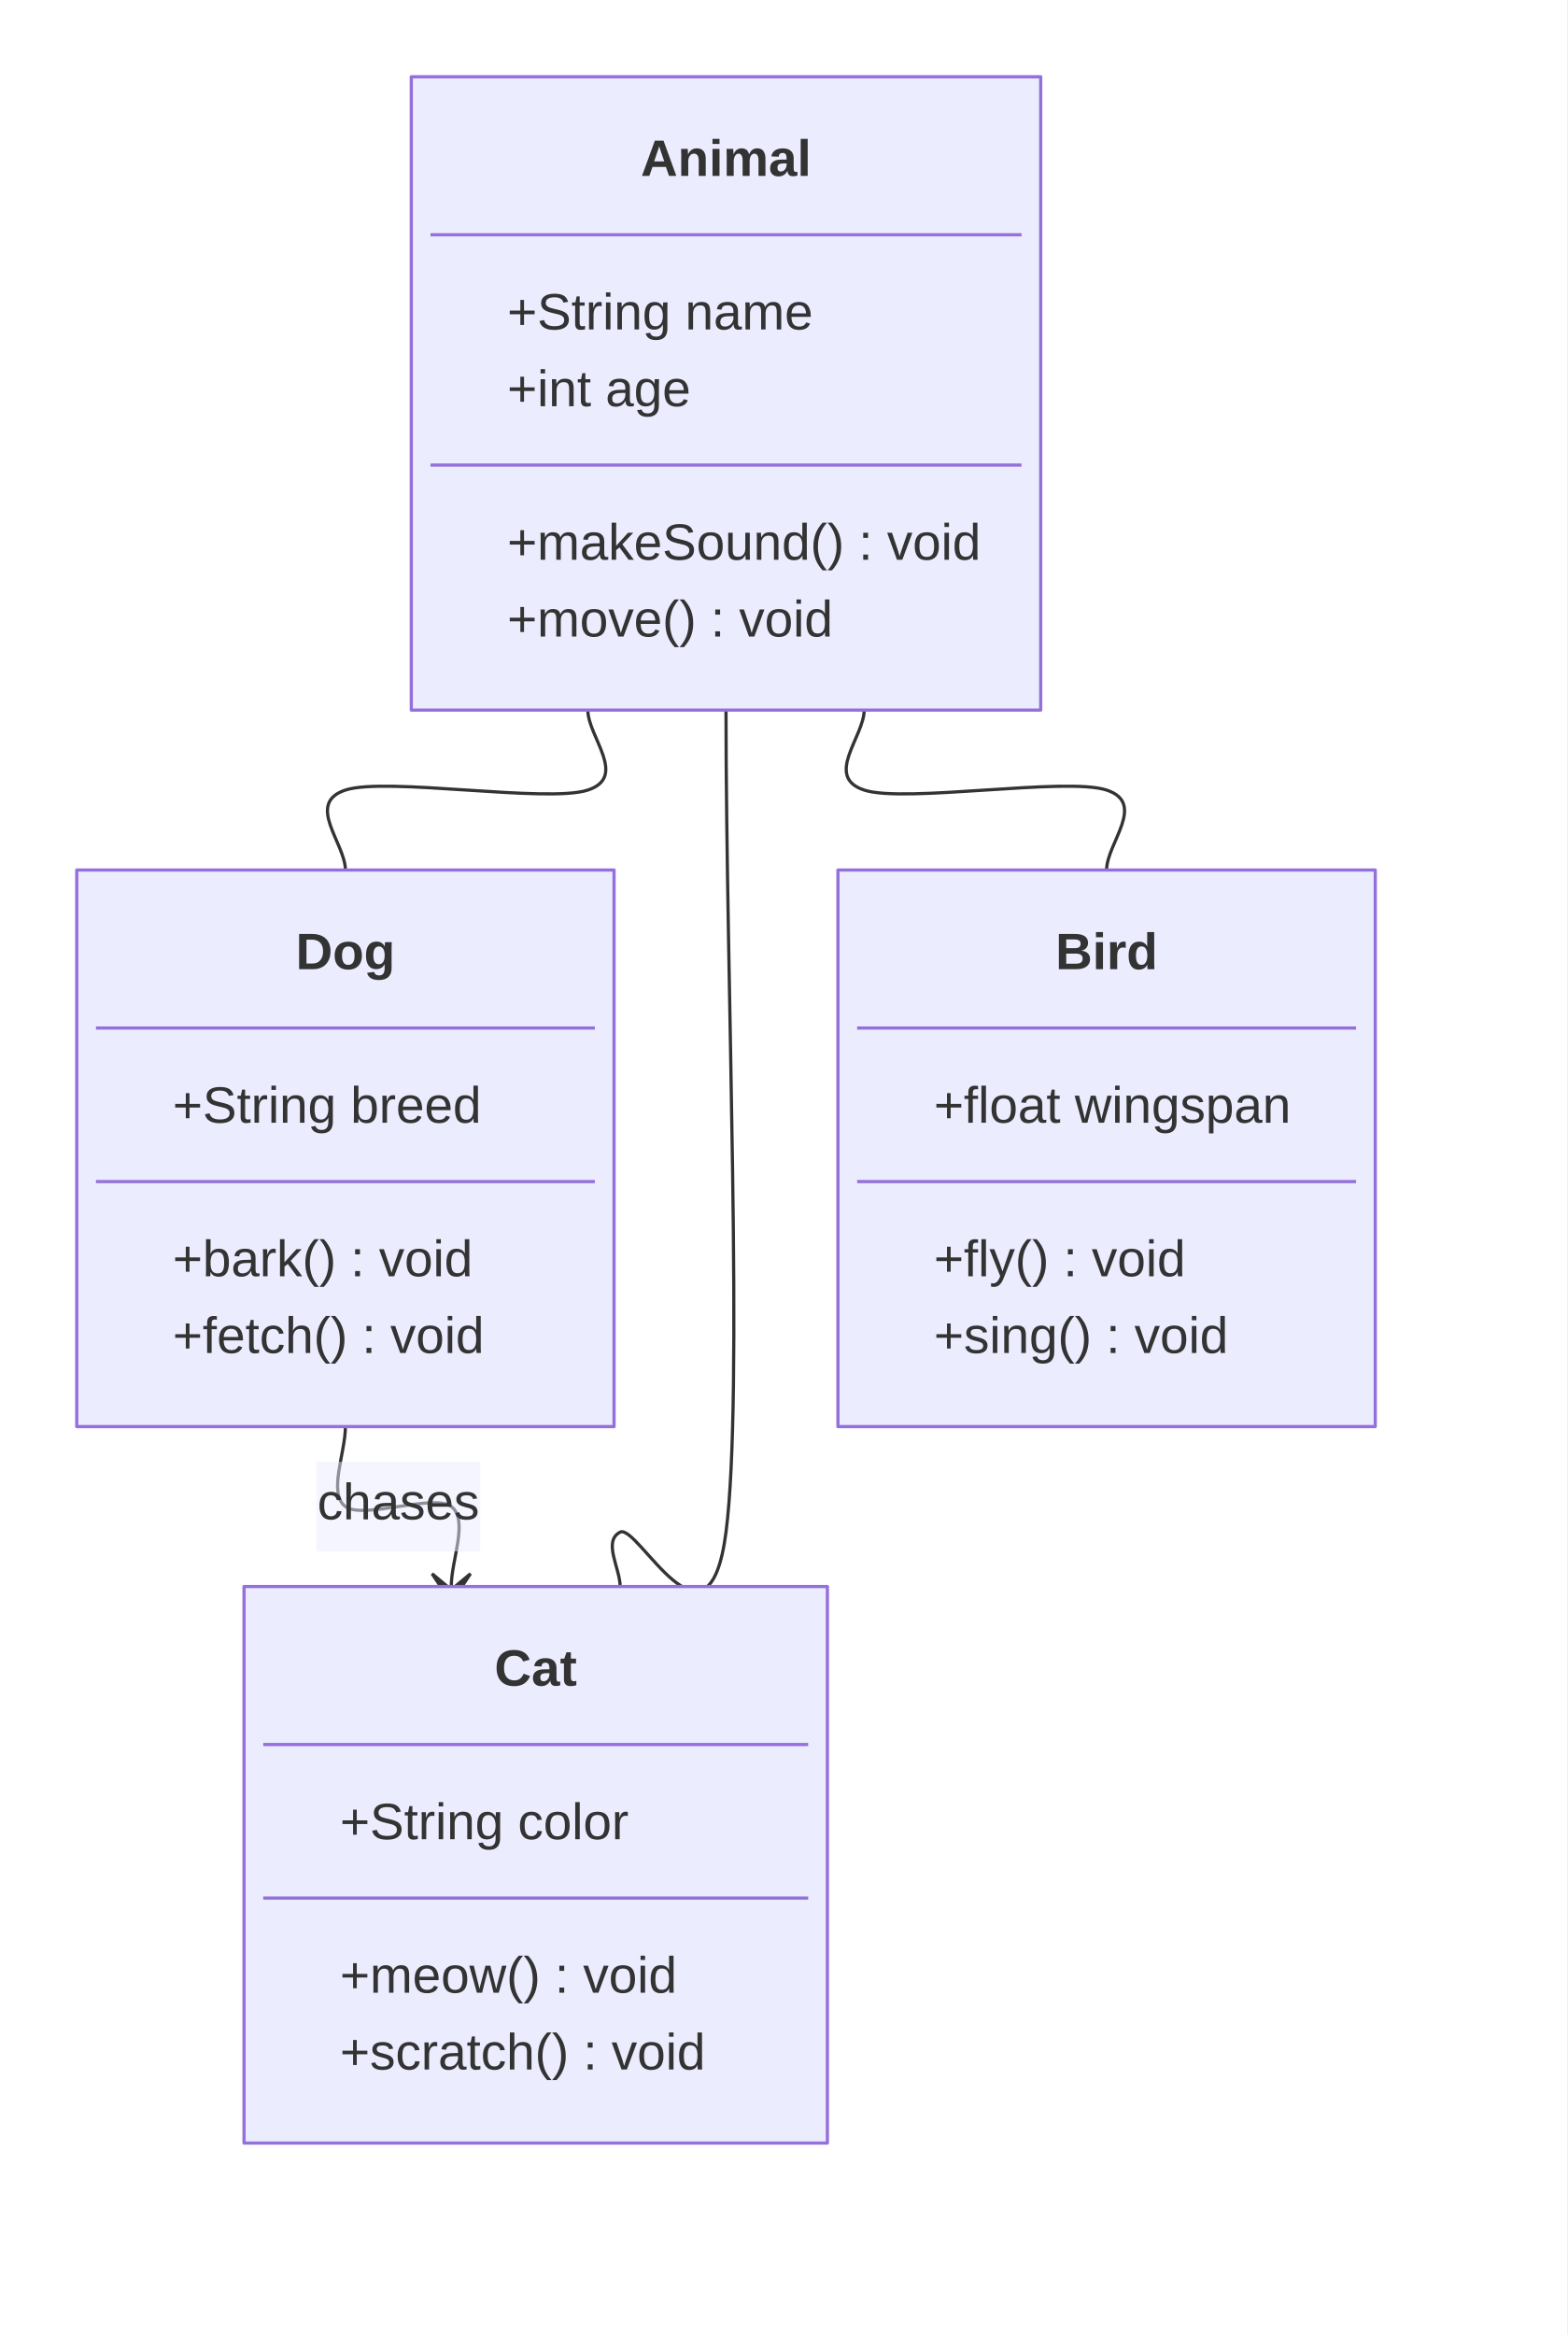
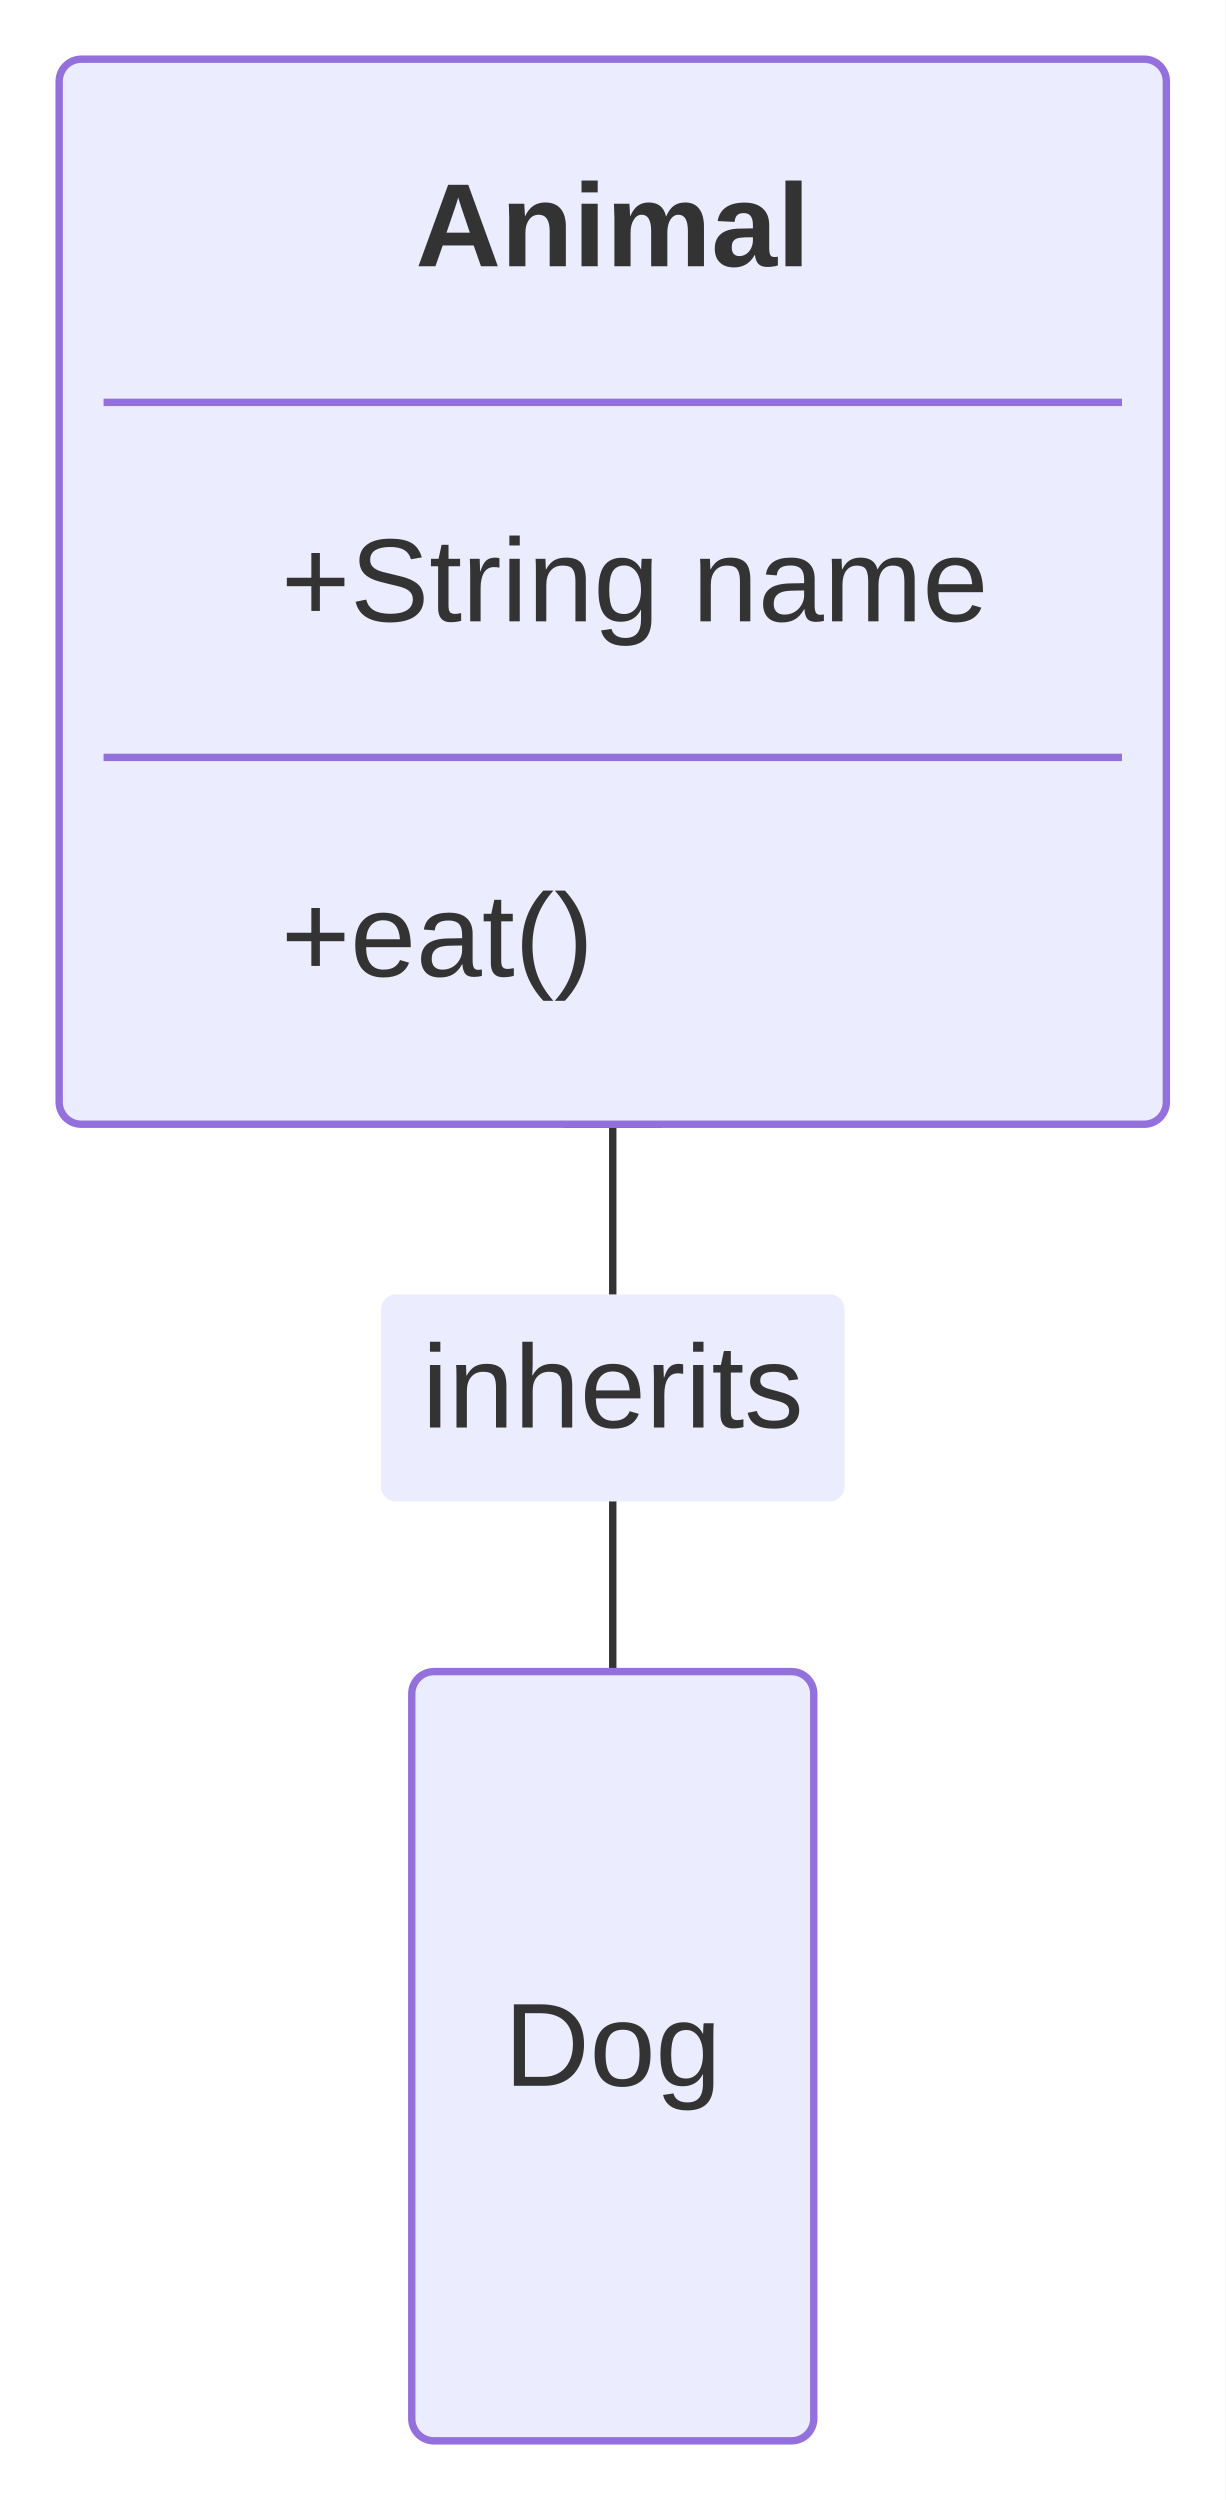
- <svg xmlns="http://www.w3.org/2000/svg" width="490" height="730" viewBox="0 0 490 730">
-   <rect width="100%" height="100%" fill="#FFFFFF" />
+ <svg xmlns="http://www.w3.org/2000/svg" width="165.688" height="338" viewBox="0 0 165.688 338">
+   <rect x="0" y="0" width="165.688" height="338" fill="#FFFFFF" />
  <defs>
    <marker id="arrow-0" viewBox="0 0 10 10" refX="5" refY="5" markerUnits="userSpaceOnUse" markerWidth="8" markerHeight="8" orient="auto">
      <path d="M 0 0 L 10 5 L 0 10 z" fill="#333333" />
    </marker>
    <marker id="arrow-start-0" viewBox="0 0 10 10" refX="4.5" refY="5" markerUnits="userSpaceOnUse" markerWidth="8" markerHeight="8" orient="auto">
      <path d="M 0 5 L 10 10 L 10 0 z" fill="#333333" />
    </marker>
    <marker id="arrow-class-open-0" viewBox="0 0 20 14" refX="1" refY="7" markerUnits="userSpaceOnUse" markerWidth="20" markerHeight="14" orient="auto">
      <path d="M 1 7 L 18 13 V 1 Z" fill="none" stroke="#333333" />
    </marker>
    <marker id="arrow-class-open-start-0" viewBox="0 0 20 14" refX="18" refY="7" markerUnits="userSpaceOnUse" markerWidth="20" markerHeight="14" orient="auto">
      <path d="M 1 7 L 18 13 V 1 Z" fill="none" stroke="#333333" />
    </marker>
    <marker id="arrow-class-dep-0" viewBox="0 0 20 14" refX="13" refY="7" markerUnits="userSpaceOnUse" markerWidth="20" markerHeight="14" orient="auto">
      <path d="M 18 7 L 9 13 L 14 7 L 9 1 Z" fill="#333333" stroke="#333333" />
    </marker>
    <marker id="arrow-class-dep-start-0" viewBox="0 0 20 14" refX="6" refY="7" markerUnits="userSpaceOnUse" markerWidth="20" markerHeight="14" orient="auto">
      <path d="M 5 7 L 9 13 L 1 7 L 9 1 Z" fill="#333333" stroke="#333333" />
    </marker>
  </defs>
-   <path d="M 183.800,222.000C183.800,230.333,196.433,242.833,183.800,247.000C171.167,251.167,120.633,242.833,108.000,247.000C95.367,251.167,108.000,263.667,108.000,272.000" fill="none" stroke="#333333" stroke-width="1" marker-start="url(#arrow-class-open-start-0)" stroke-linecap="round" stroke-linejoin="round" />
-   <path d="M 227.000,222.000C227.000,307.667,232.517,436.167,227.000,479.000C221.483,521.833,199.417,476.167,193.900,479.000C188.383,481.833,193.900,490.333,193.900,496.000" fill="none" stroke="#333333" stroke-width="1" marker-start="url(#arrow-class-open-start-0)" stroke-linecap="round" stroke-linejoin="round" />
-   <path d="M 270.200,222.000C270.200,230.333,257.567,242.833,270.200,247.000C282.833,251.167,333.367,242.833,346.000,247.000C358.633,251.167,346.000,263.667,346.000,272.000" fill="none" stroke="#333333" stroke-width="1" marker-start="url(#arrow-class-open-start-0)" stroke-linecap="round" stroke-linejoin="round" />
-   <path d="M 108.000,446.000C108.000,454.333,102.483,466.833,108.000,471.000C113.517,475.167,135.583,466.833,141.100,471.000C146.617,475.167,141.100,487.667,141.100,496.000" fill="none" stroke="#333333" stroke-width="1" marker-end="url(#arrow-class-dep-0)" stroke-linecap="round" stroke-linejoin="round" />
-   <rect x="98.95" y="457.00" width="51.20" height="28.00" rx="0" ry="0" fill="#ECECFF" fill-opacity="0.5" stroke="none" />
-   <text x="124.55" y="475.00" text-anchor="middle" font-family="'trebuchet ms', verdana, arial, sans-serif" font-size="16" fill="#333333">
-     <tspan x="124.55" dy="0.00">chases</tspan>
+   <path d="M 82.844,152.000C82.844,164.333,82.844,182.833,82.844,189.000C82.844,195.167,82.844,182.833,82.844,189.000C82.844,195.167,82.844,213.667,82.844,226.000" fill="none" stroke="#333333" stroke-width="1" marker-start="url(#arrow-class-open-start-0)" stroke-linecap="round" stroke-linejoin="round" />
+   <rect x="51.51" y="175.00" width="62.67" height="28.00" rx="2" ry="2" fill="#ECECFF" stroke="none" />
+   <text x="82.84" y="193.00" text-anchor="middle" font-family="'trebuchet ms', verdana, arial, sans-serif" font-size="16" fill="#333333">
+     <tspan x="82.84" dy="0.00">inherits</tspan>
  </text>
-   <rect x="128.60" y="24.00" width="196.80" height="198.00" rx="0" ry="0" fill="#ECECFF" stroke="#9370DB" stroke-width="1" stroke-linejoin="round" stroke-linecap="round" />
-   <line x1="134.60" y1="73.40" x2="319.40" y2="73.40" stroke="#9370DB" stroke-width="1.0" />
-   <line x1="134.60" y1="145.40" x2="319.40" y2="145.40" stroke="#9370DB" stroke-width="1.0" />
-   <text x="227.00" y="55.00" text-anchor="middle" font-family="'trebuchet ms', verdana, arial, sans-serif" font-size="16" fill="#333333">
-     <tspan x="227.00" dy="0.00" font-weight="600">Animal</tspan>
+   <rect x="8.00" y="8.00" width="149.69" height="144.00" rx="3" ry="3" fill="#ECECFF" stroke="#9370DB" stroke-width="1" stroke-linejoin="round" stroke-linecap="round" />
+   <line x1="14.00" y1="54.40" x2="151.69" y2="54.40" stroke="#9370DB" stroke-width="1.0" />
+   <line x1="14.00" y1="102.40" x2="151.69" y2="102.40" stroke="#9370DB" stroke-width="1.0" />
+   <text x="82.84" y="36.00" text-anchor="middle" font-family="'trebuchet ms', verdana, arial, sans-serif" font-size="16" fill="#333333">
+     <tspan x="82.84" dy="0.00" font-weight="600">Animal</tspan>
  </text>
-   <text x="158.60" y="103.00" text-anchor="start" font-family="'trebuchet ms', verdana, arial, sans-serif" font-size="16" fill="#333333">
-     <tspan x="158.60" dy="0.00">+String name</tspan>
-     <tspan x="158.60" dy="24.00">+int age</tspan>
-     <tspan x="158.60" dy="48.00">+makeSound() : void</tspan>
-     <tspan x="158.60" dy="24.00">+move() : void</tspan>
+   <text x="38.00" y="84.00" text-anchor="start" font-family="'trebuchet ms', verdana, arial, sans-serif" font-size="16" fill="#333333">
+     <tspan x="38.00" dy="0.00">+String name</tspan>
+     <tspan x="38.00" dy="48.00">+eat()</tspan>
  </text>
-   <rect x="262.00" y="272.00" width="168.00" height="174.00" rx="0" ry="0" fill="#ECECFF" stroke="#9370DB" stroke-width="1" stroke-linejoin="round" stroke-linecap="round" />
-   <line x1="268.00" y1="321.40" x2="424.00" y2="321.40" stroke="#9370DB" stroke-width="1.0" />
-   <line x1="268.00" y1="369.40" x2="424.00" y2="369.40" stroke="#9370DB" stroke-width="1.0" />
-   <text x="346.00" y="303.00" text-anchor="middle" font-family="'trebuchet ms', verdana, arial, sans-serif" font-size="16" fill="#333333">
-     <tspan x="346.00" dy="0.00" font-weight="600">Bird</tspan>
-   </text>
-   <text x="292.00" y="351.00" text-anchor="start" font-family="'trebuchet ms', verdana, arial, sans-serif" font-size="16" fill="#333333">
-     <tspan x="292.00" dy="0.00">+float wingspan</tspan>
-     <tspan x="292.00" dy="48.00">+fly() : void</tspan>
-     <tspan x="292.00" dy="24.00">+sing() : void</tspan>
-   </text>
-   <rect x="76.30" y="496.00" width="182.40" height="174.00" rx="0" ry="0" fill="#ECECFF" stroke="#9370DB" stroke-width="1" stroke-linejoin="round" stroke-linecap="round" />
-   <line x1="82.30" y1="545.40" x2="252.70" y2="545.40" stroke="#9370DB" stroke-width="1.0" />
-   <line x1="82.30" y1="593.40" x2="252.70" y2="593.40" stroke="#9370DB" stroke-width="1.0" />
-   <text x="167.50" y="527.00" text-anchor="middle" font-family="'trebuchet ms', verdana, arial, sans-serif" font-size="16" fill="#333333">
-     <tspan x="167.50" dy="0.00" font-weight="600">Cat</tspan>
-   </text>
-   <text x="106.30" y="575.00" text-anchor="start" font-family="'trebuchet ms', verdana, arial, sans-serif" font-size="16" fill="#333333">
-     <tspan x="106.30" dy="0.00">+String color</tspan>
-     <tspan x="106.30" dy="48.00">+meow() : void</tspan>
-     <tspan x="106.30" dy="24.00">+scratch() : void</tspan>
-   </text>
-   <rect x="24.00" y="272.00" width="168.00" height="174.00" rx="0" ry="0" fill="#ECECFF" stroke="#9370DB" stroke-width="1" stroke-linejoin="round" stroke-linecap="round" />
-   <line x1="30.00" y1="321.40" x2="186.00" y2="321.40" stroke="#9370DB" stroke-width="1.0" />
-   <line x1="30.00" y1="369.40" x2="186.00" y2="369.40" stroke="#9370DB" stroke-width="1.0" />
-   <text x="108.00" y="303.00" text-anchor="middle" font-family="'trebuchet ms', verdana, arial, sans-serif" font-size="16" fill="#333333">
-     <tspan x="108.00" dy="0.00" font-weight="600">Dog</tspan>
-   </text>
-   <text x="54.00" y="351.00" text-anchor="start" font-family="'trebuchet ms', verdana, arial, sans-serif" font-size="16" fill="#333333">
-     <tspan x="54.00" dy="0.00">+String breed</tspan>
-     <tspan x="54.00" dy="48.00">+bark() : void</tspan>
-     <tspan x="54.00" dy="24.00">+fetch() : void</tspan>
+   <rect x="55.67" y="226.00" width="54.35" height="104.00" rx="3" ry="3" fill="#ECECFF" stroke="#9370DB" stroke-width="1" stroke-linejoin="round" stroke-linecap="round" />
+   <text x="82.84" y="282.00" text-anchor="middle" font-family="'trebuchet ms', verdana, arial, sans-serif" font-size="16" fill="#333333">
+     <tspan x="82.84" dy="0.00">Dog</tspan>
  </text>
</svg>
